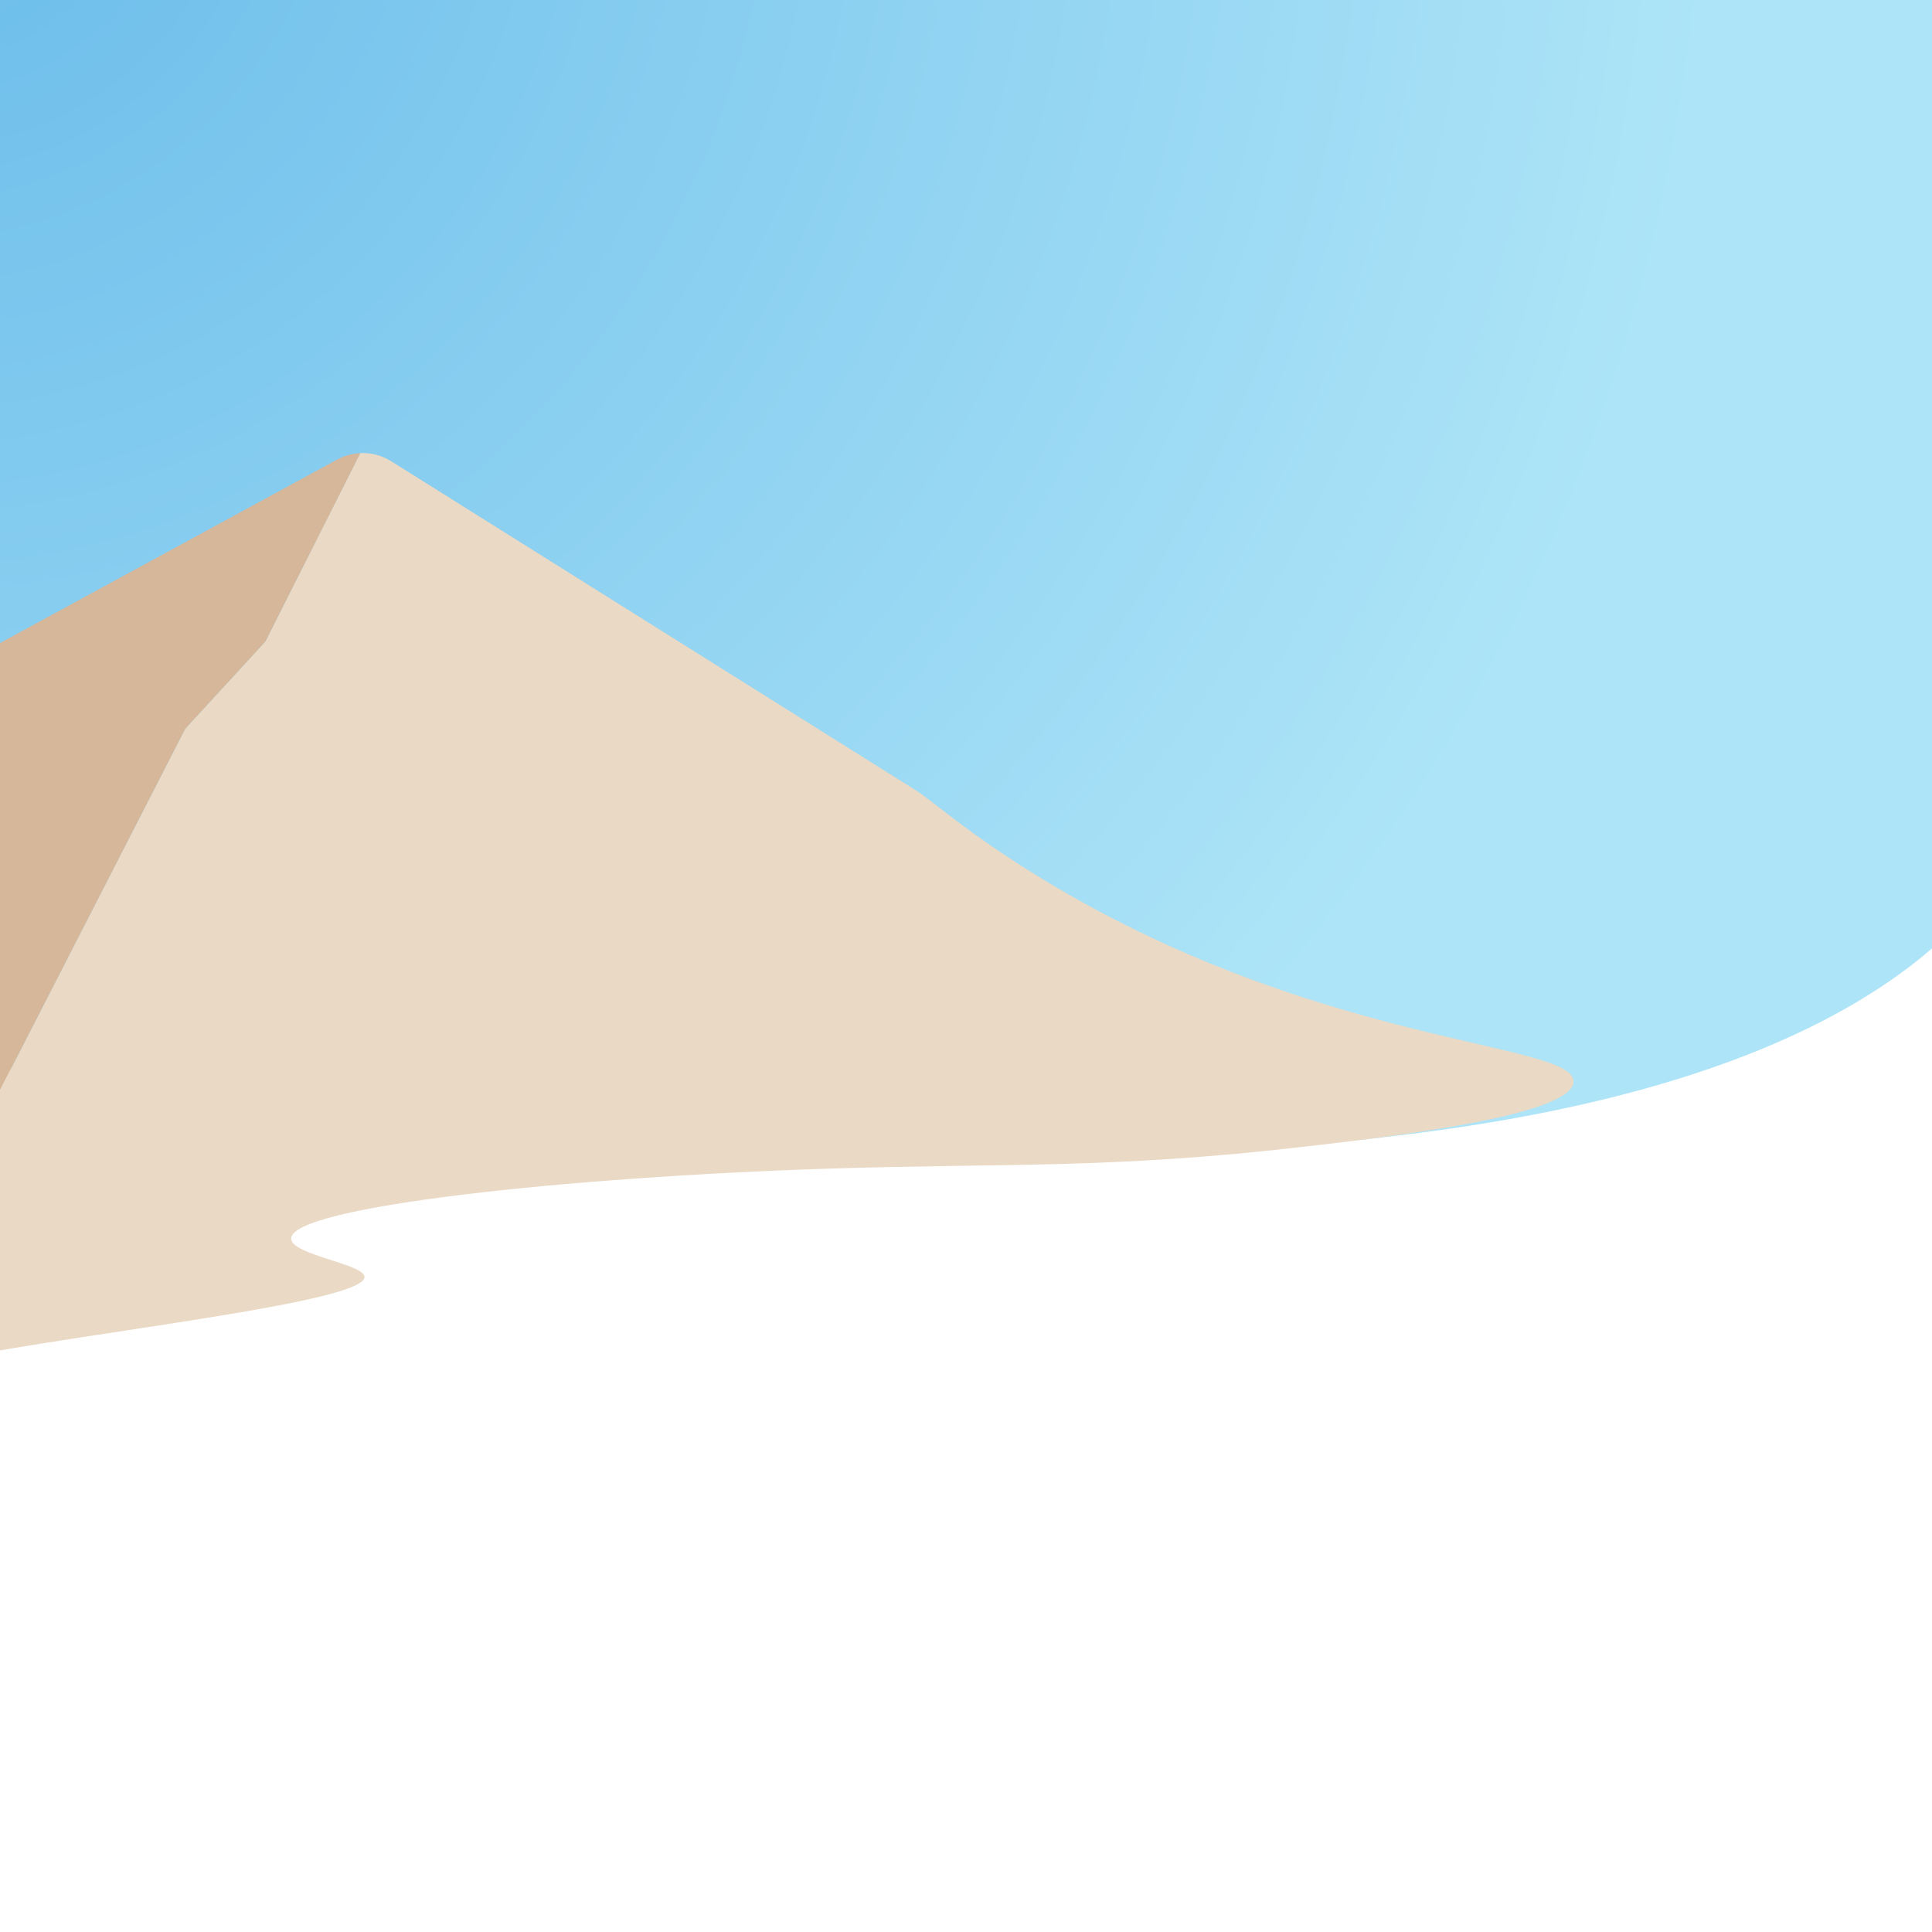
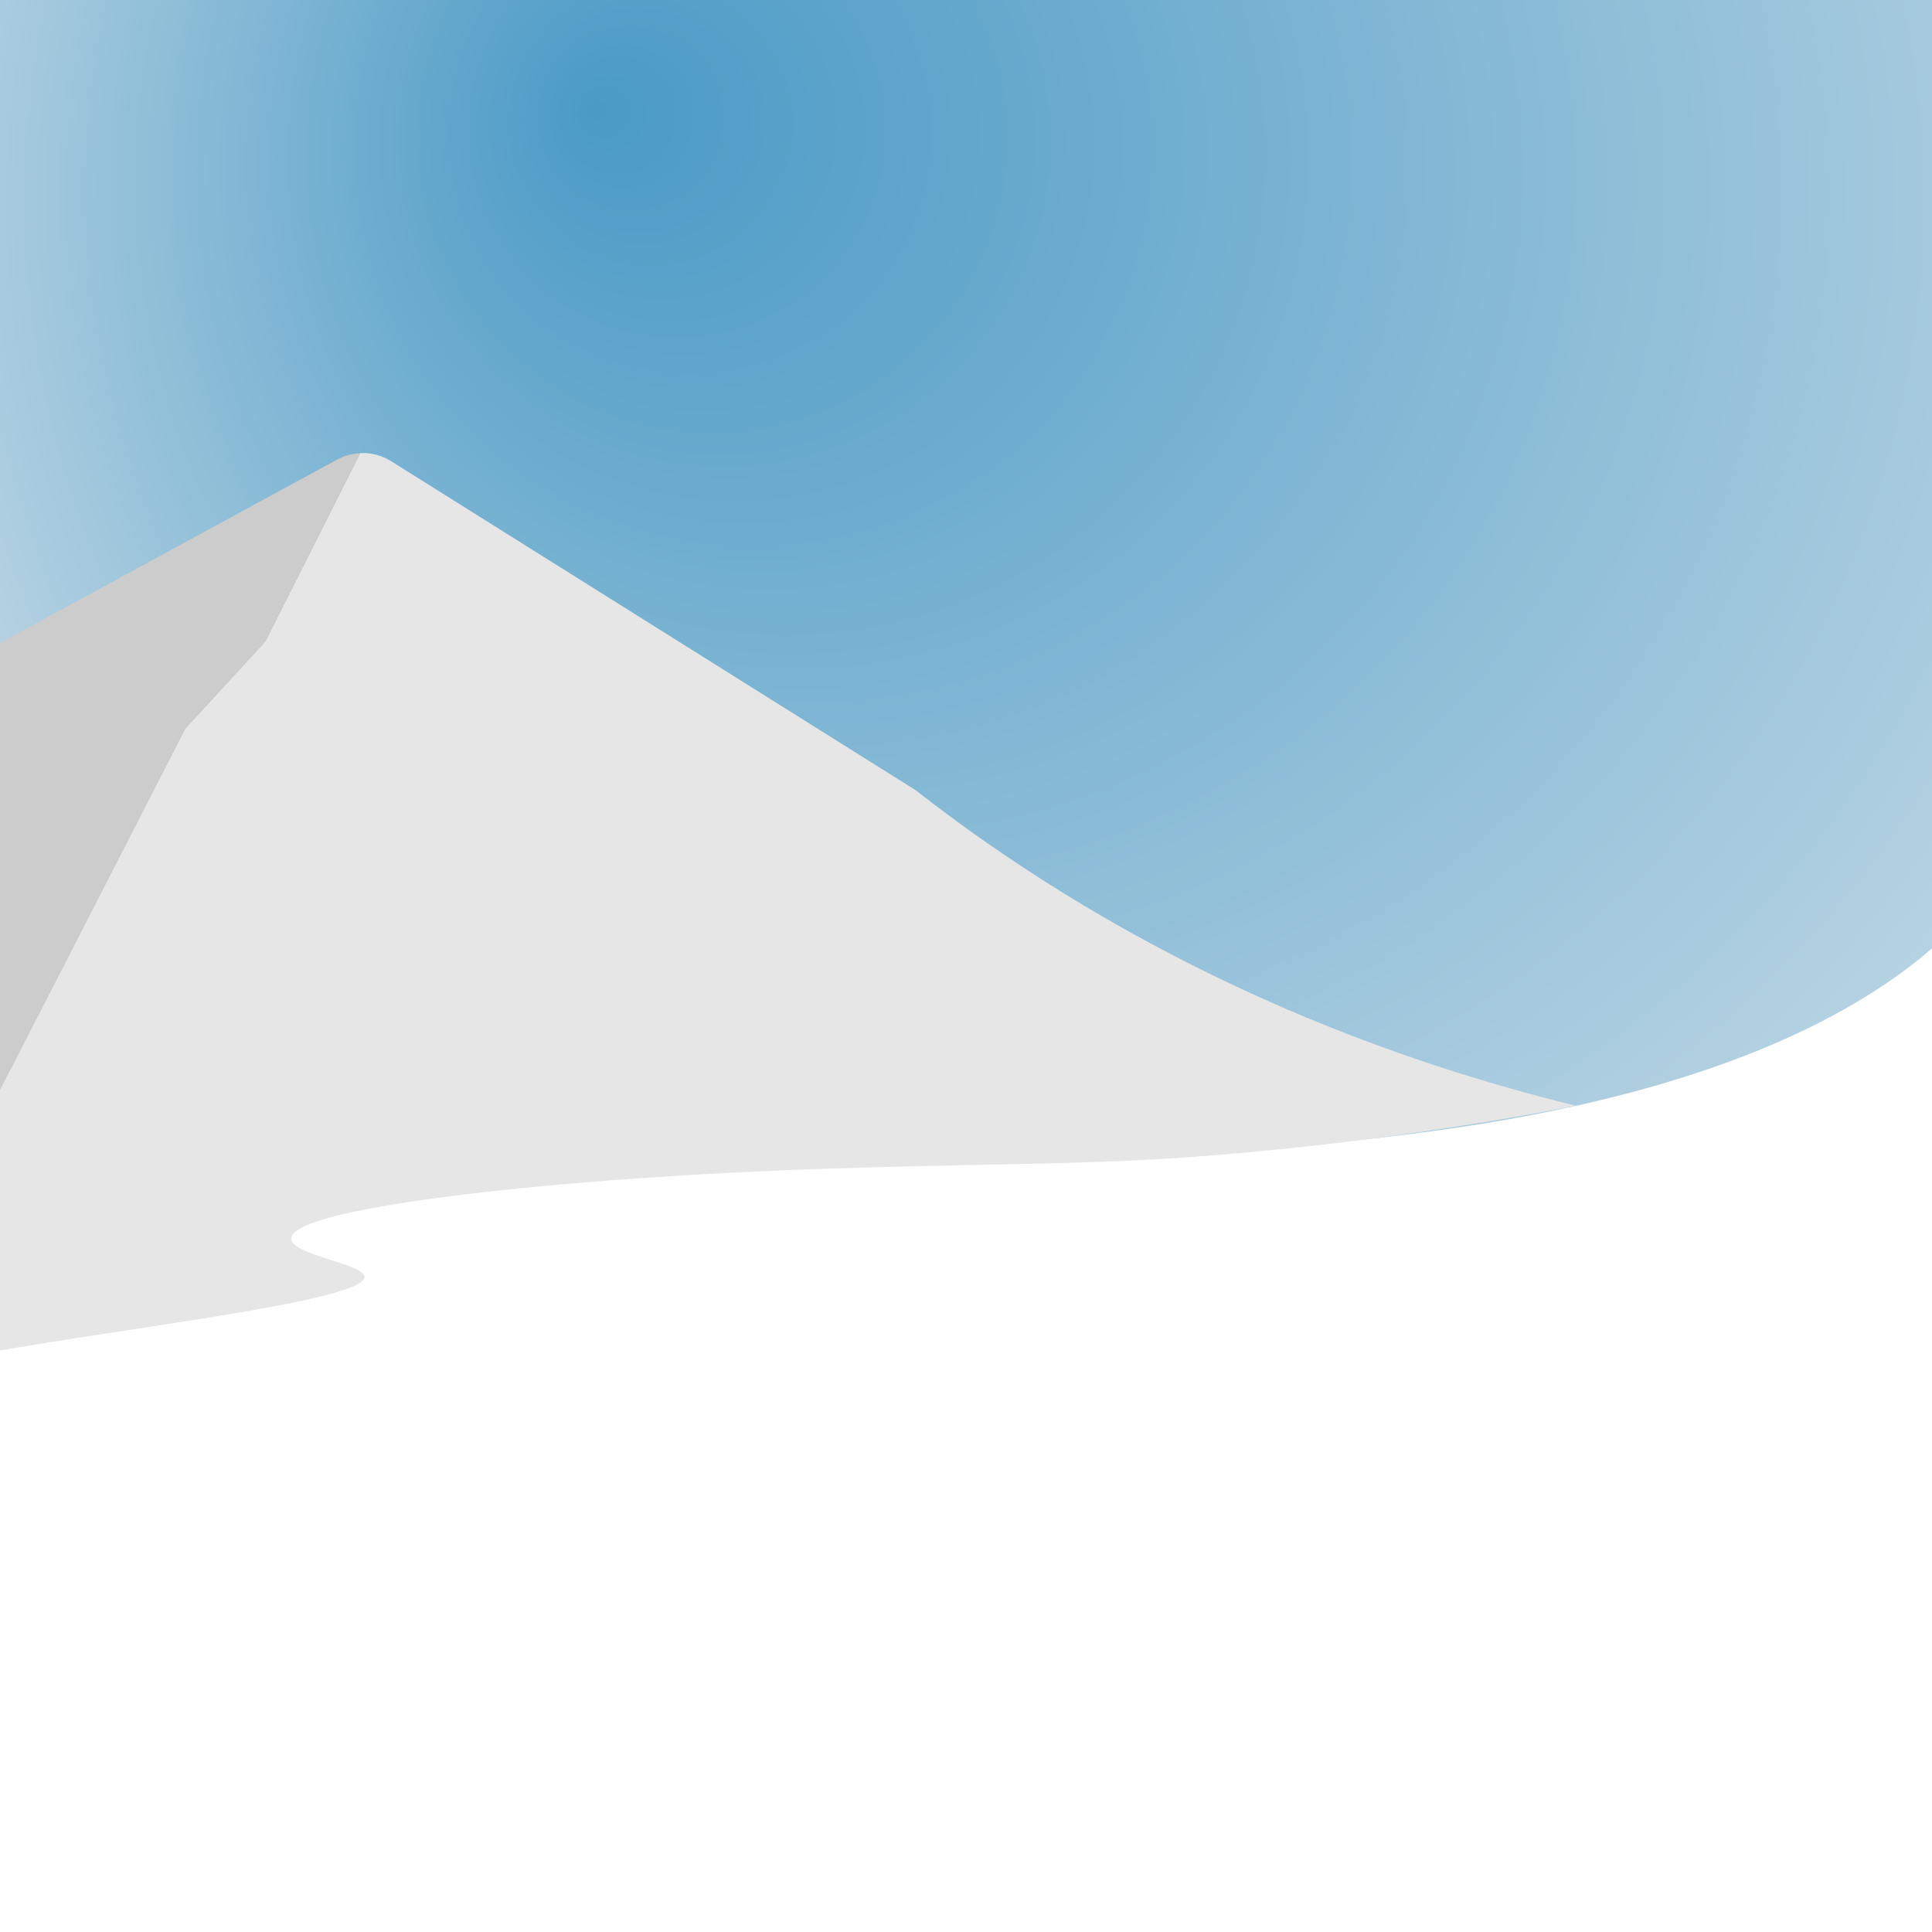
<svg xmlns="http://www.w3.org/2000/svg" width="512" height="512" viewBox="0 0 512 512">
  <defs>
-     <style>.a{fill:url(#a);}.b{fill:#ead9c5;}.c{fill:#d6b799;}</style>
-     <radialGradient id="a" cx="-21.79" cy="-46.86" r="476.25" gradientUnits="userSpaceOnUse">
-       <stop offset="0" stop-color="#68bbea" />
-       <stop offset="1" stop-color="#ade4f7" />
+     <style>.a{fill:url(#a);}.b{fill:#e6e6e6;}.c{fill:#ccc;}</style>
+     <radialGradient id="a" cx="348.29" cy="74.1" fx="157.242" fy="29.043" r="476.25" gradientUnits="userSpaceOnUse">
+       <stop offset="0" stop-color="#4a9ac6" />
+       <stop offset="1" stop-color="#f2f2f2" />
    </radialGradient>
  </defs>
  <path class="a" d="M-107.16,293.52C45.19,273,156.39,282.59,232,296.31c18,3.27,67,12.77,130.64,5.53C397,297.93,509.84,285,538.18,216c6-14.53,4.59-37,1.58-81.25-1.53-22.54-7-103.17-17.28-132.84C483.09-111.8,116.85-217.84-46.68-32.64-152.11,86.76-113.71,265.09-107.16,293.52Z" />
-   <path class="b" d="M261.88,223.61c78.38,54.16,155.44,51.73,155.12,63.07-.26,9-48.57,14.57-71.38,17.21-51.93,6-79.16,4.29-126.62,5.83-68.51,2.23-141.69,10-141.84,18.48C77.08,332.63,97,335,96.6,338.52c-.94,7.9-99.11,17.06-122.64,25-.16.06-8.08,5.28-8.4,5.28-1.21,0-2.28-2.28-3.33-6.15L49.08,193.13,70.32,170l25.14-49.93a14.19,14.19,0,0,1,8.19,2.15l139,87.18C246.45,211.85,252.1,216.84,261.88,223.61Z" />
+   <path class="b" d="M261.88,223.61C314.62,260.23,369,281.1,417.63,293.05c-16.36,3.16-41.33,7.51-72,10.84-49.24,5.34-68.61,3.94-126.62,5.83-68.51,2.23-141.69,10-141.84,18.48C77.08,332.63,97,335,96.6,338.52c-.94,7.9-99.11,17.06-122.64,25-.16.06-8.08,5.28-8.4,5.28-1.21,0-2.28-2.28-3.33-6.15L49.08,193.13,70.32,170l25.14-49.93a14.19,14.19,0,0,1,8.19,2.15l139,87.18Q251.87,216.63,261.88,223.61Z" />
  <path class="c" d="M95.46,120.11,70.32,170,49.08,193.13-37.77,362.61C-44.5,337.73-50.1,245.78-82.25,245.55c-14.7-.1-19.62-19.7-6.71-26.73l178.25-97A14,14,0,0,1,95.46,120.11Z" />
</svg>
